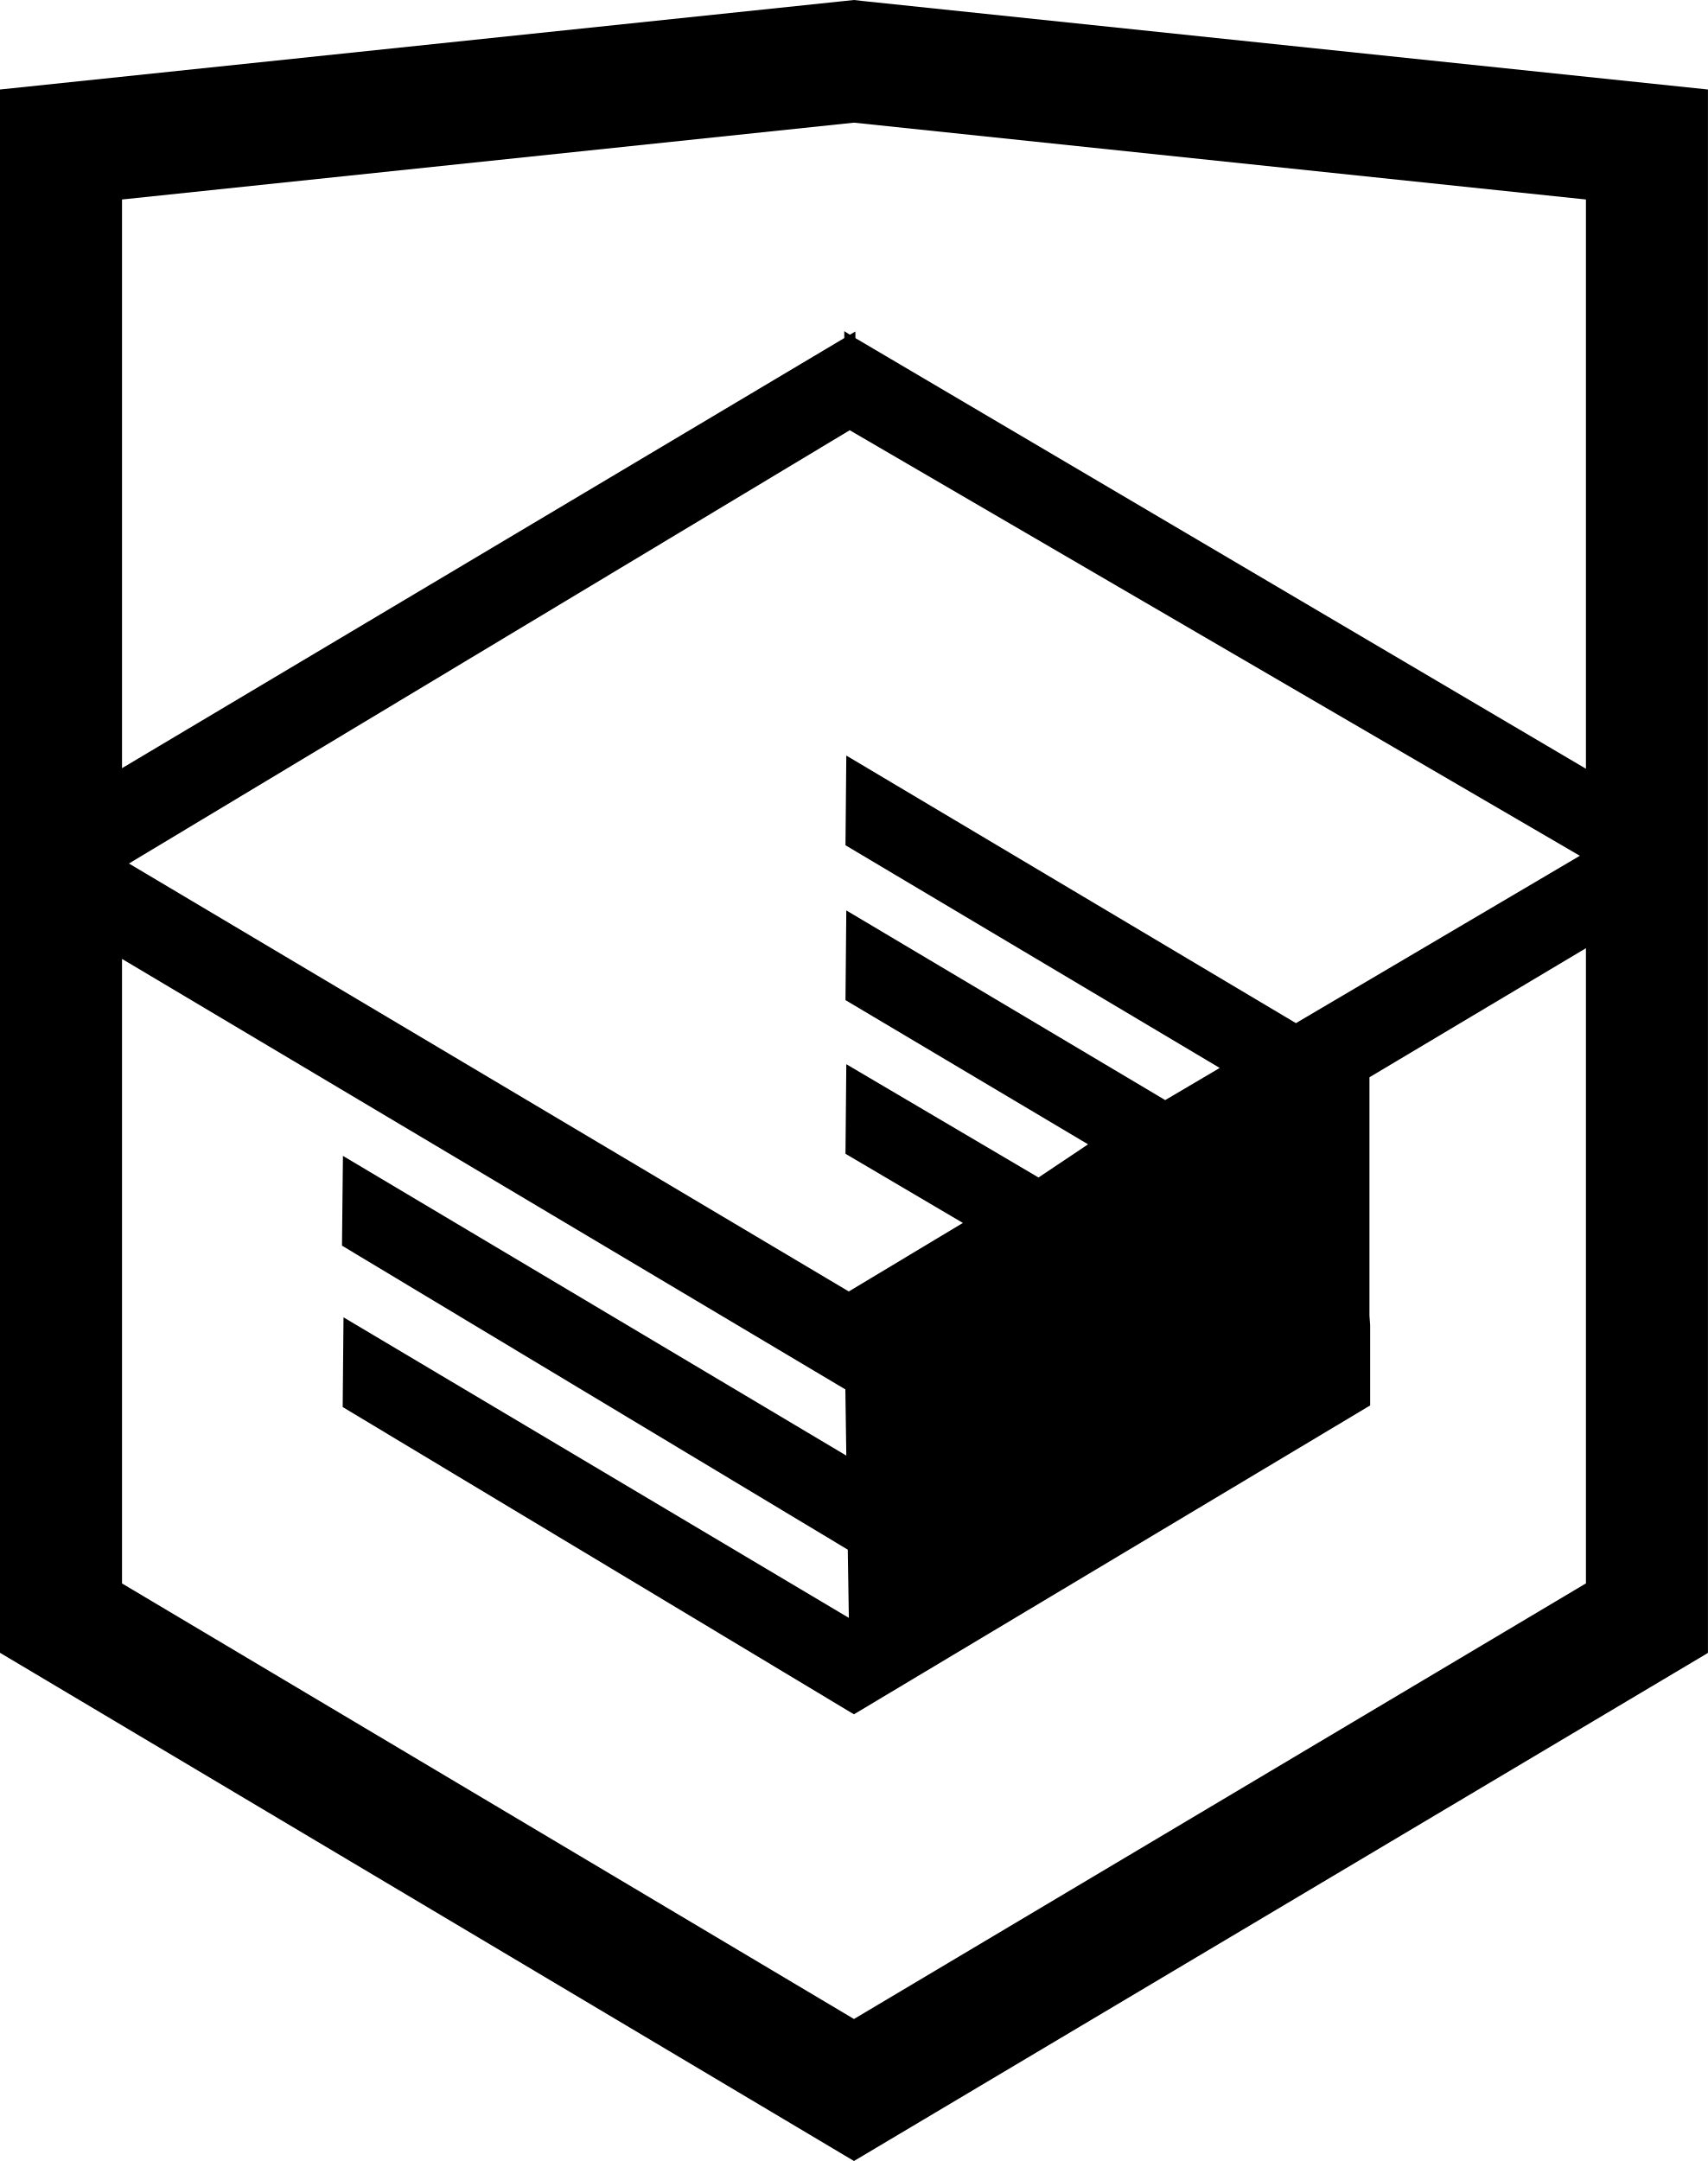
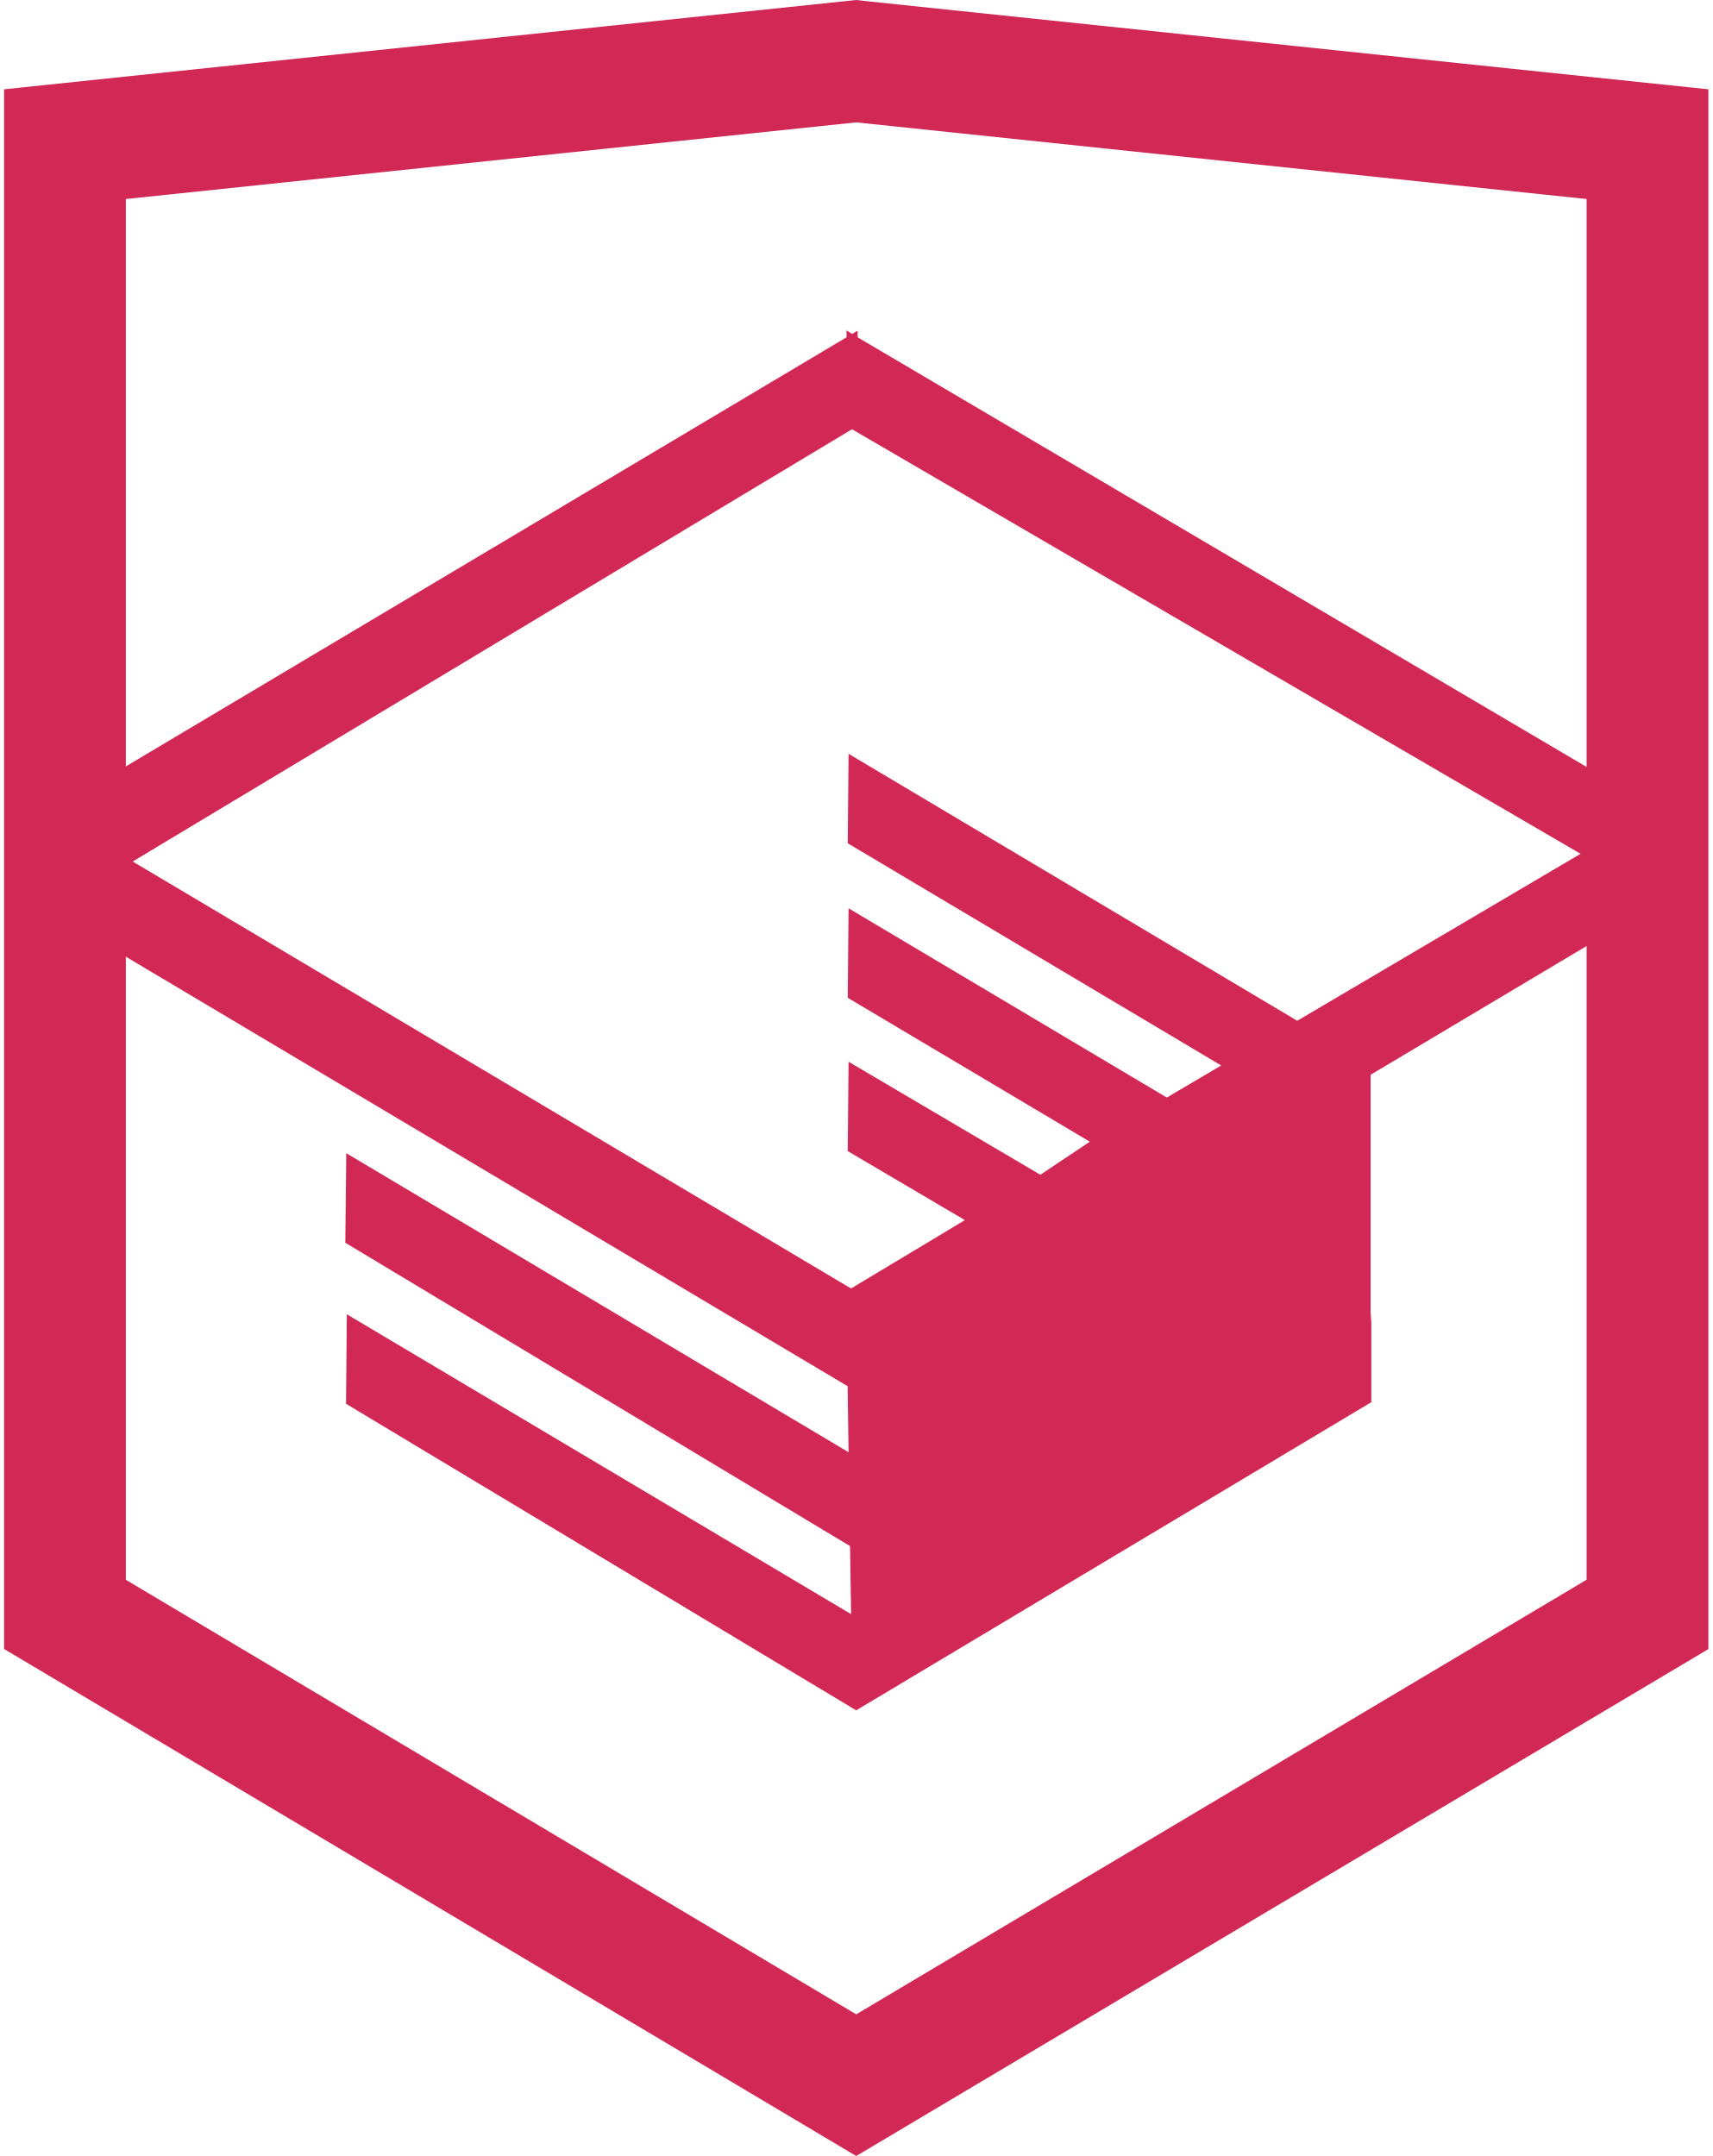
- <svg xmlns="http://www.w3.org/2000/svg" version="1.0" id="Layer_1" x="0px" y="0px" width="26.943px" height="34.09px" viewBox="0 0 26.943 34.09" enable-background="new 0 0 26.943 34.09" xml:space="preserve">
+ <svg xmlns="http://www.w3.org/2000/svg" version="1.0" id="Layer_1" x="0px" y="0px" width="27px" height="34px" viewBox="0 0 26.943 34.09" enable-background="new 0 0 26.943 34.09" xml:space="preserve" fill="#d22856">
  <path d="M13.62,0.017L13.472,0L0,1.412v24.661l13.472,8.017l13.43-7.99l0.042-0.026V1.412L13.62,0.017z M25.019,12.127L13.495,5.334  l-0.001-0.104L13.407,5.28l-0.088-0.056v0.109L1.925,12.118V3.147l11.547-1.212l11.547,1.212V12.127z M13.405,6.787L24.923,13.5  l-4.479,2.64l-7.093-4.221l-0.013,1.415l5.904,3.513l-0.86,0.507l-5.031-2.992l-0.013,1.415l3.827,2.275l-0.782,0.523l-3.032-1.787  l-0.013,1.413l1.852,1.091l-1.8,1.081L2.034,13.622L13.405,6.787z M1.925,15.127l11.411,6.791l0.015,1.044l-7.941-4.728L5.395,19.65  l7.979,4.796l0.017,1.076l-7.972-4.741l-0.013,1.415l8.021,4.821l0.045,0.026l8.143-4.872v-1.268l-0.011-0.148v-3.761l3.415-2.036  v10.02L13.472,31.85L1.925,24.979V15.127z" />
</svg>
